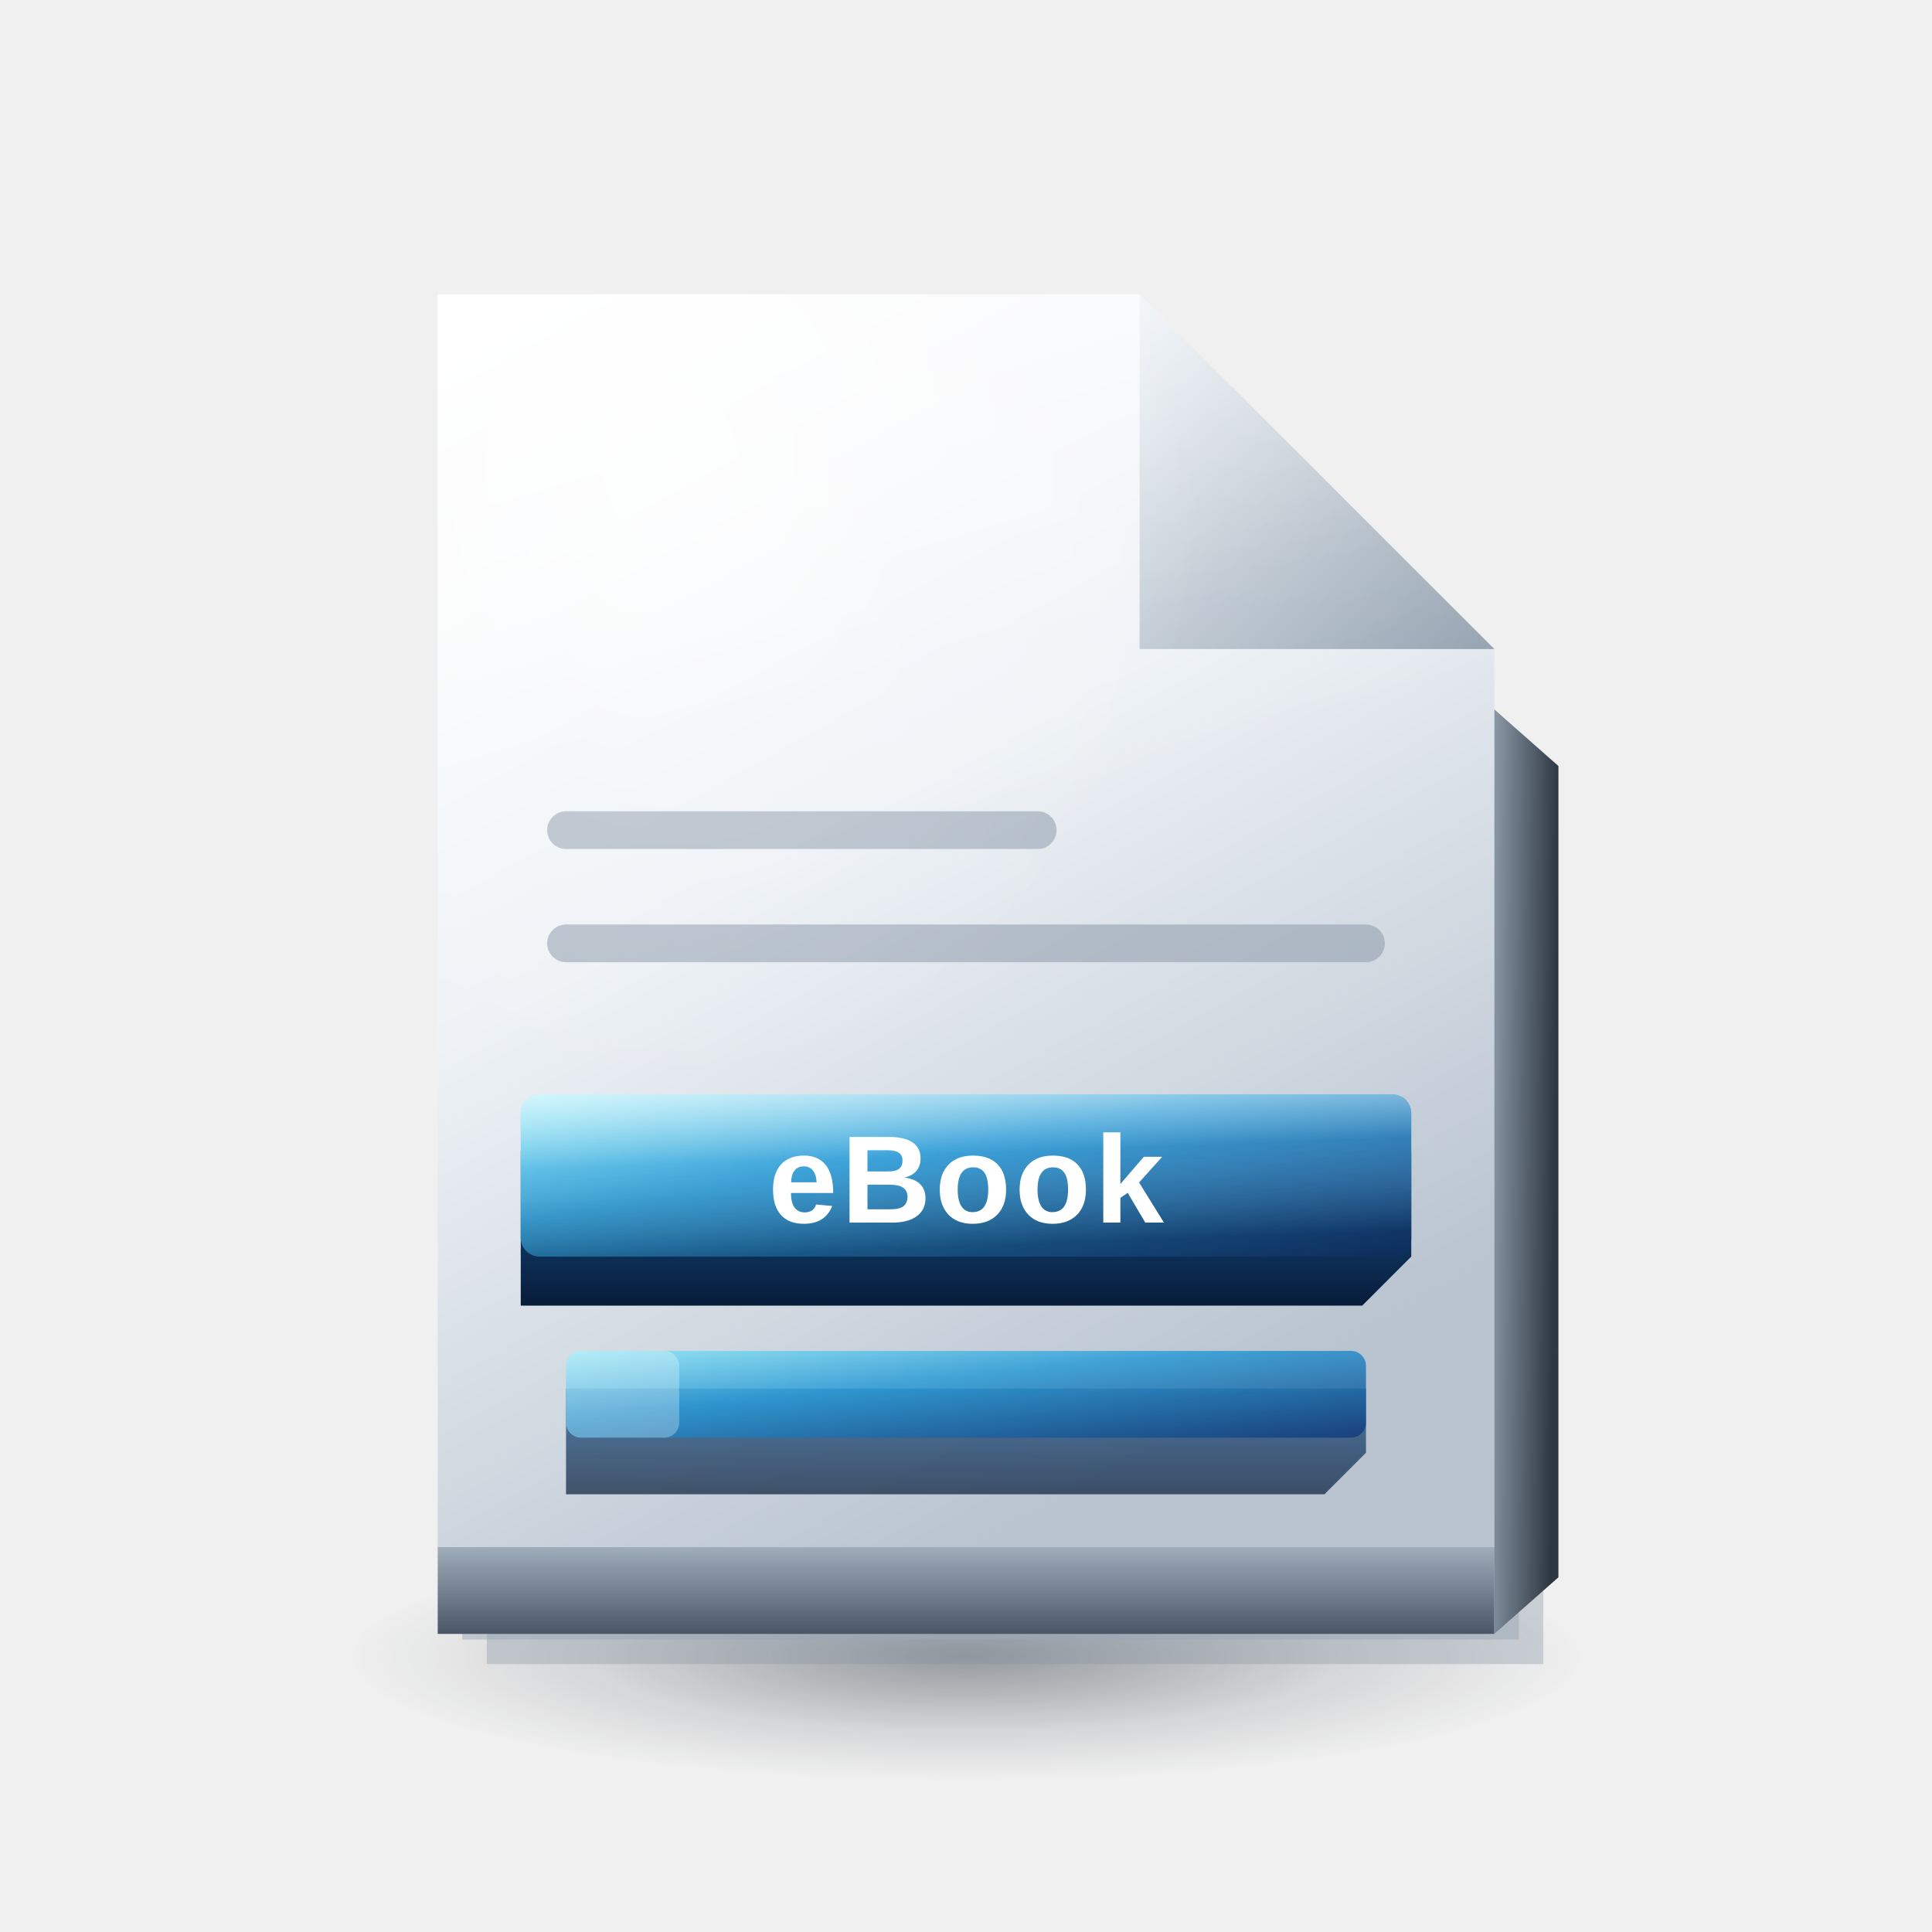
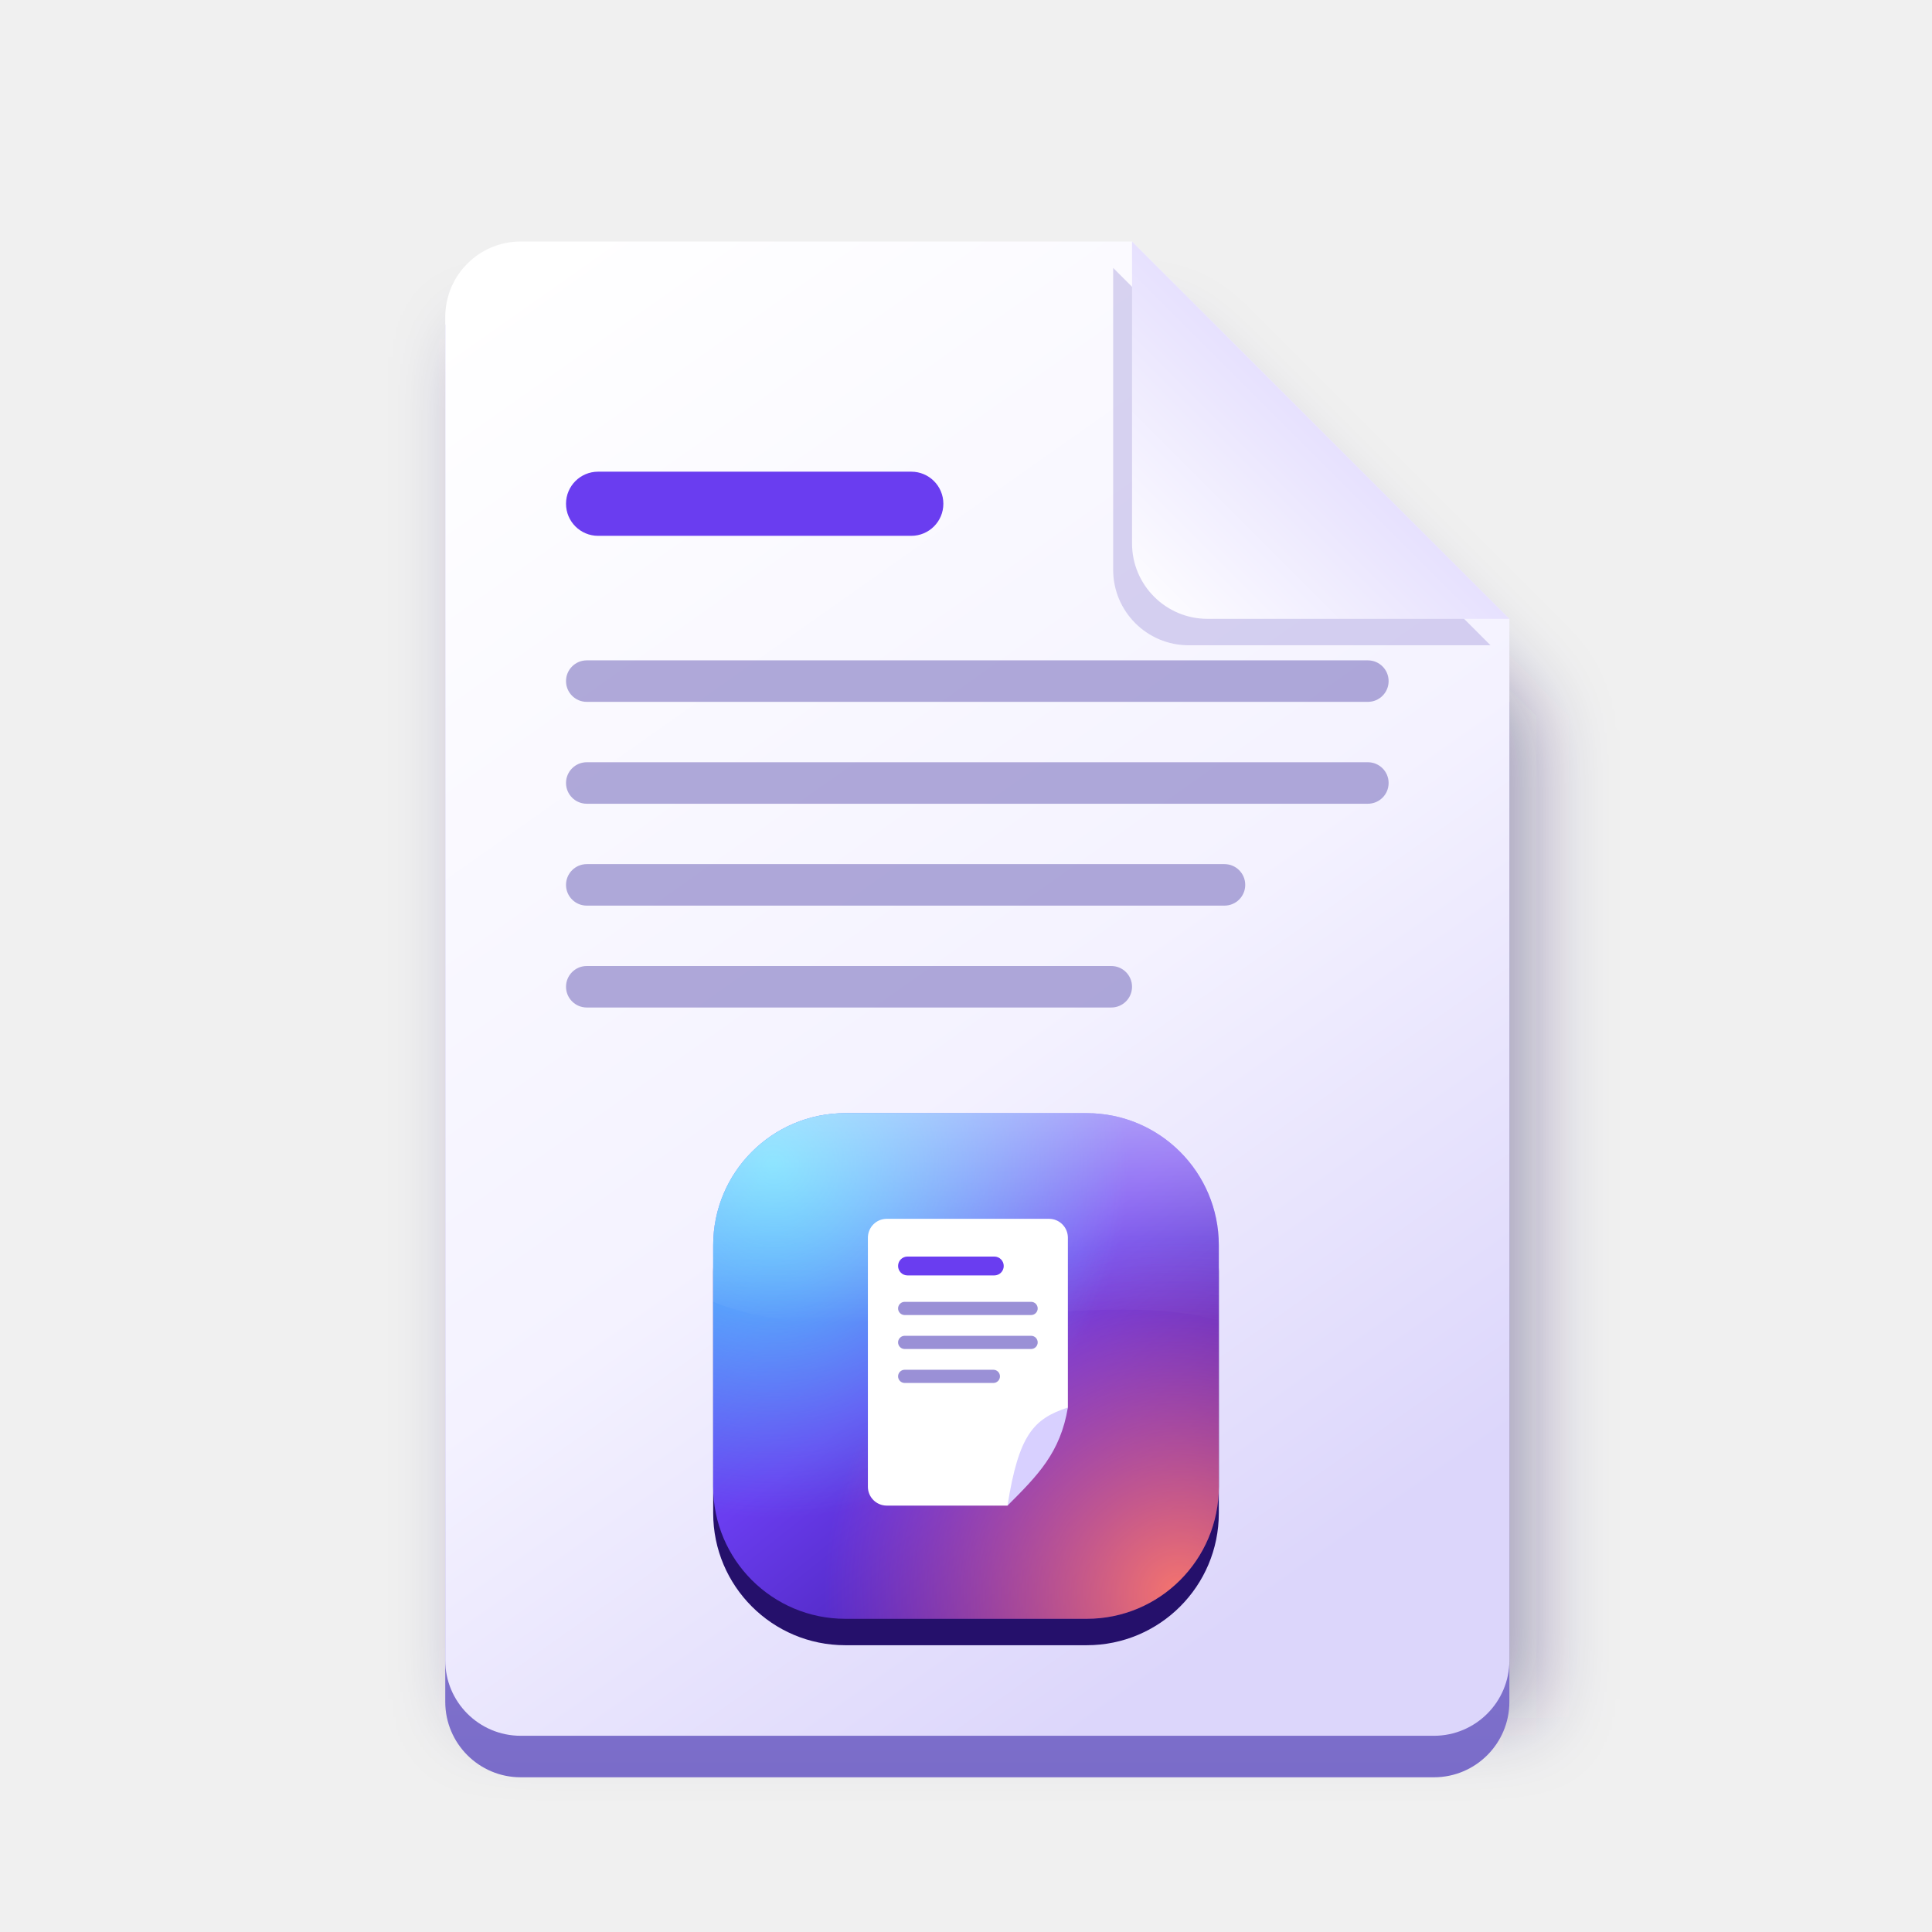
<svg xmlns="http://www.w3.org/2000/svg" width="1024" height="1024" viewBox="0 0 1024 1024">
  <defs>
-     <linearGradient id="page" x1="0.04" y1="0" x2="0.5" y2="1">
+     <linearGradient id="sheet" x1="0.1" y1="0" x2="0.6" y2="1">
      <stop offset="0" stop-color="#ffffff" />
-       <stop offset="0.48" stop-color="#eef2f6" />
-       <stop offset="1" stop-color="#b9c4d0" />
+       <stop offset="0.6" stop-color="#f4f2ff" />
+       <stop offset="1" stop-color="#dcd6fb" />
    </linearGradient>
-     <linearGradient id="pageFront" x1="0" y1="0" x2="0" y2="1">
-       <stop offset="0" stop-color="#9fadbb" />
-       <stop offset="1" stop-color="#4a5665" />
+     <linearGradient id="sheetSide" x1="0" y1="0" x2="0" y2="1">
+       <stop offset="0" stop-color="#b3a9e8" />
+       <stop offset="1" stop-color="#7a6cc9" />
    </linearGradient>
-     <linearGradient id="pageRight" x1="0" y1="0" x2="1" y2="0.15">
-       <stop offset="0" stop-color="#8b98a6" />
-       <stop offset="1" stop-color="#2d3742" />
+     <linearGradient id="fold" x1="0" y1="1" x2="1" y2="0">
+       <stop offset="0" stop-color="#ffffff" />
+       <stop offset="0.55" stop-color="#e4defe" />
+       <stop offset="1" stop-color="#b7abf2" />
    </linearGradient>
-     <linearGradient id="fold" x1="0" y1="0" x2="1" y2="1">
-       <stop offset="0" stop-color="#eaf0f5" />
-       <stop offset="1" stop-color="#93a1af" />
+     <linearGradient id="face" x1="0.1" y1="0" x2="0.9" y2="1">
+       <stop offset="0" stop-color="#5b6cff" />
+       <stop offset="0.45" stop-color="#6a3df0" />
+       <stop offset="1" stop-color="#3a1596" />
    </linearGradient>
-     <linearGradient id="band" x1="0" y1="0" x2="1" y2="1">
-       <stop offset="0" stop-color="#8ce8f7" />
-       <stop offset="0.4" stop-color="#2a9ad6" />
-       <stop offset="1" stop-color="#123a78" />
+     <radialGradient id="auroraCyan" cx="0.12" cy="0.1" r="0.7">
+       <stop offset="0" stop-color="#52e3ff" stop-opacity="0.9" />
+       <stop offset="1" stop-color="#52e3ff" stop-opacity="0" />
+     </radialGradient>
+     <radialGradient id="auroraCoral" cx="0.92" cy="0.95" r="0.7">
+       <stop offset="0" stop-color="#ff7a6b" stop-opacity="0.95" />
+       <stop offset="1" stop-color="#ff5fa2" stop-opacity="0" />
+     </radialGradient>
+     <linearGradient id="sheen" x1="0" y1="0" x2="0" y2="1">
+       <stop offset="0" stop-color="#ffffff" stop-opacity="0.45" />
+       <stop offset="1" stop-color="#ffffff" stop-opacity="0" />
    </linearGradient>
-     <linearGradient id="bandDepth" x1="0" y1="0" x2="0" y2="1">
-       <stop offset="0" stop-color="#17568f" />
-       <stop offset="1" stop-color="#081c3a" />
-     </linearGradient>
-     <linearGradient id="bandGloss" x1="0" y1="0" x2="0.2" y2="1">
-       <stop offset="0" stop-color="#ffffff" stop-opacity="0.62" />
-       <stop offset="0.45" stop-color="#ffffff" stop-opacity="0.08" />
-       <stop offset="1" stop-color="#000000" stop-opacity="0.24" />
-     </linearGradient>
-     <radialGradient id="fspec" cx="0.22" cy="0.14" r="0.74">
-       <stop offset="0" stop-color="#ffffff" stop-opacity="0.92" />
-       <stop offset="0.3" stop-color="#ffffff" stop-opacity="0.2" />
-       <stop offset="0.7" stop-color="#ffffff" stop-opacity="0" />
-     </radialGradient>
-     <radialGradient id="fground" cx="0.5" cy="0.5" r="0.5">
-       <stop offset="0" stop-color="#0d1622" stop-opacity="0.4" />
-       <stop offset="0.6" stop-color="#0d1622" stop-opacity="0.12" />
-       <stop offset="1" stop-color="#0d1622" stop-opacity="0" />
-     </radialGradient>
-     <linearGradient id="fgloss" x1="0" y1="0" x2="0.25" y2="1">
-       <stop offset="0" stop-color="#ffffff" stop-opacity="0.6" />
-       <stop offset="0.4" stop-color="#ffffff" stop-opacity="0.08" />
-       <stop offset="0.55" stop-color="#ffffff" stop-opacity="0" />
-     </linearGradient>
+     <filter id="shadow" x="-30%" y="-30%" width="160%" height="160%">
+       <feGaussianBlur stdDeviation="20" />
+     </filter>
+     <clipPath id="emblem">
+       <rect x="378" y="590" width="268" height="268" rx="70" />
+     </clipPath>
  </defs>
-   <ellipse cx="512" cy="878" rx="330" ry="66" fill="url(#fground)" />
-   <g>
-     <path d="M232 188 h372 l188 188 v480 H232 Z" fill="#8492a1" opacity="0.35" transform="translate(26 26)" />
-     <path d="M232 188 h372 l188 188 v480 H232 Z" fill="#9aa7b5" opacity="0.5" transform="translate(13 13)" />
+   <path d="M236 150 H600 L800 350 V880 H236 Z" fill="#1d0a5a" opacity="0.35" filter="url(#shadow)" transform="translate(14 30)" />
+   <path d="M236 150 H600 L800 350 V880 a40 40 0 0 1 -40 40 H276 a40 40 0 0 1 -40 -40 Z" fill="url(#sheetSide)" transform="translate(0 22)" />
+   <path d="M276 128 H600 L800 328 V880 a40 40 0 0 1 -40 40 H276 a40 40 0 0 1 -40 -40 V168 a40 40 0 0 1 40 -40 Z" fill="url(#sheet)" />
+   <path d="M600 128 L800 328 H640 a40 40 0 0 1 -40 -40 Z" fill="#6a5bc4" opacity="0.25" transform="translate(-10 14)" />
+   <path d="M600 128 L800 328 H640 a40 40 0 0 1 -40 -40 Z" fill="url(#fold)" />
+   <rect x="300" y="250" width="200" height="34" rx="17" fill="#6a3df0" />
+   <g fill="#8f86c9" opacity="0.7">
+     <rect x="300" y="350" width="436" height="22" rx="11" />
+     <rect x="300" y="404" width="436" height="22" rx="11" />
+     <rect x="300" y="458" width="360" height="22" rx="11" />
+     <rect x="300" y="512" width="300" height="22" rx="11" />
  </g>
-   <path d="M232 820 h560 v46 H232 Z" fill="url(#pageFront)" />
-   <path d="M792 376 v490 l34 -30 V406 Z" fill="url(#pageRight)" />
-   <path d="M232 156 h372 l188 188 v476 H232 Z" fill="url(#page)" />
-   <path d="M604 156 l188 188 H604 Z" fill="url(#fold)" />
-   <path d="M232 156 h372 l188 188 v476 H232 Z" fill="url(#fgloss)" />
-   <g stroke="#93a1af" stroke-opacity="0.6" stroke-width="20" stroke-linecap="round" fill="none">
-     <path d="M300 440 h250" />
-     <path d="M300 500 h424" />
+   <rect x="378" y="604" width="268" height="268" rx="70" fill="#25106b" />
+   <rect x="378" y="590" width="268" height="268" rx="70" fill="url(#face)" />
+   <g clip-path="url(#emblem)">
+     <rect x="378" y="590" width="268" height="268" fill="url(#auroraCyan)" />
+     <rect x="378" y="590" width="268" height="268" fill="url(#auroraCoral)" />
+     <path d="M378 590 H646 V700 C580 680 450 720 378 690 Z" fill="url(#sheen)" />
  </g>
-   <path d="M276 610 h472 v56 l-26 26 H276 Z" fill="url(#bandDepth)" />
-   <rect x="276" y="580" width="472" height="86" rx="10" fill="url(#band)" />
-   <rect x="276" y="580" width="472" height="86" rx="10" fill="url(#bandGloss)" />
-   <text x="512" y="648" text-anchor="middle" font-family="Segoe UI, Arial, Helvetica, DejaVu Sans, sans-serif" font-size="66" font-weight="700" letter-spacing="2" fill="#ffffff">eBook</text>
-   <g>
-     <path d="M300 736 h424 v34 l-22 22 H300 Z" fill="url(#bandDepth)" opacity="0.7" />
-     <rect x="300" y="716" width="424" height="46" rx="8" fill="url(#band)" opacity="0.85" />
-     <rect x="300" y="716" width="60" height="46" rx="8" fill="#ffffff" fill-opacity="0.28" />
+   <path d="M470 646 H556 a10 10 0 0 1 10 10 V746 L534 798 H470 a10 10 0 0 1 -10 -10 V656 a10 10 0 0 1 10 -10 Z" fill="#ffffff" />
+   <path d="M566 746 C548 752 540 760 534 798 C550 782 562 770 566 746 Z" fill="#d8d0ff" />
+   <rect x="476" y="666" width="56" height="10" rx="5" fill="#6a3df0" />
+   <g fill="#9a90d6">
+     <rect x="476" y="690" width="74" height="7" rx="3.5" />
+     <rect x="476" y="708" width="74" height="7" rx="3.5" />
+     <rect x="476" y="726" width="54" height="7" rx="3.5" />
  </g>
-   <path d="M232 156 h372 l188 188 v476 H232 Z" fill="url(#fspec)" opacity="0.7" />
</svg>
